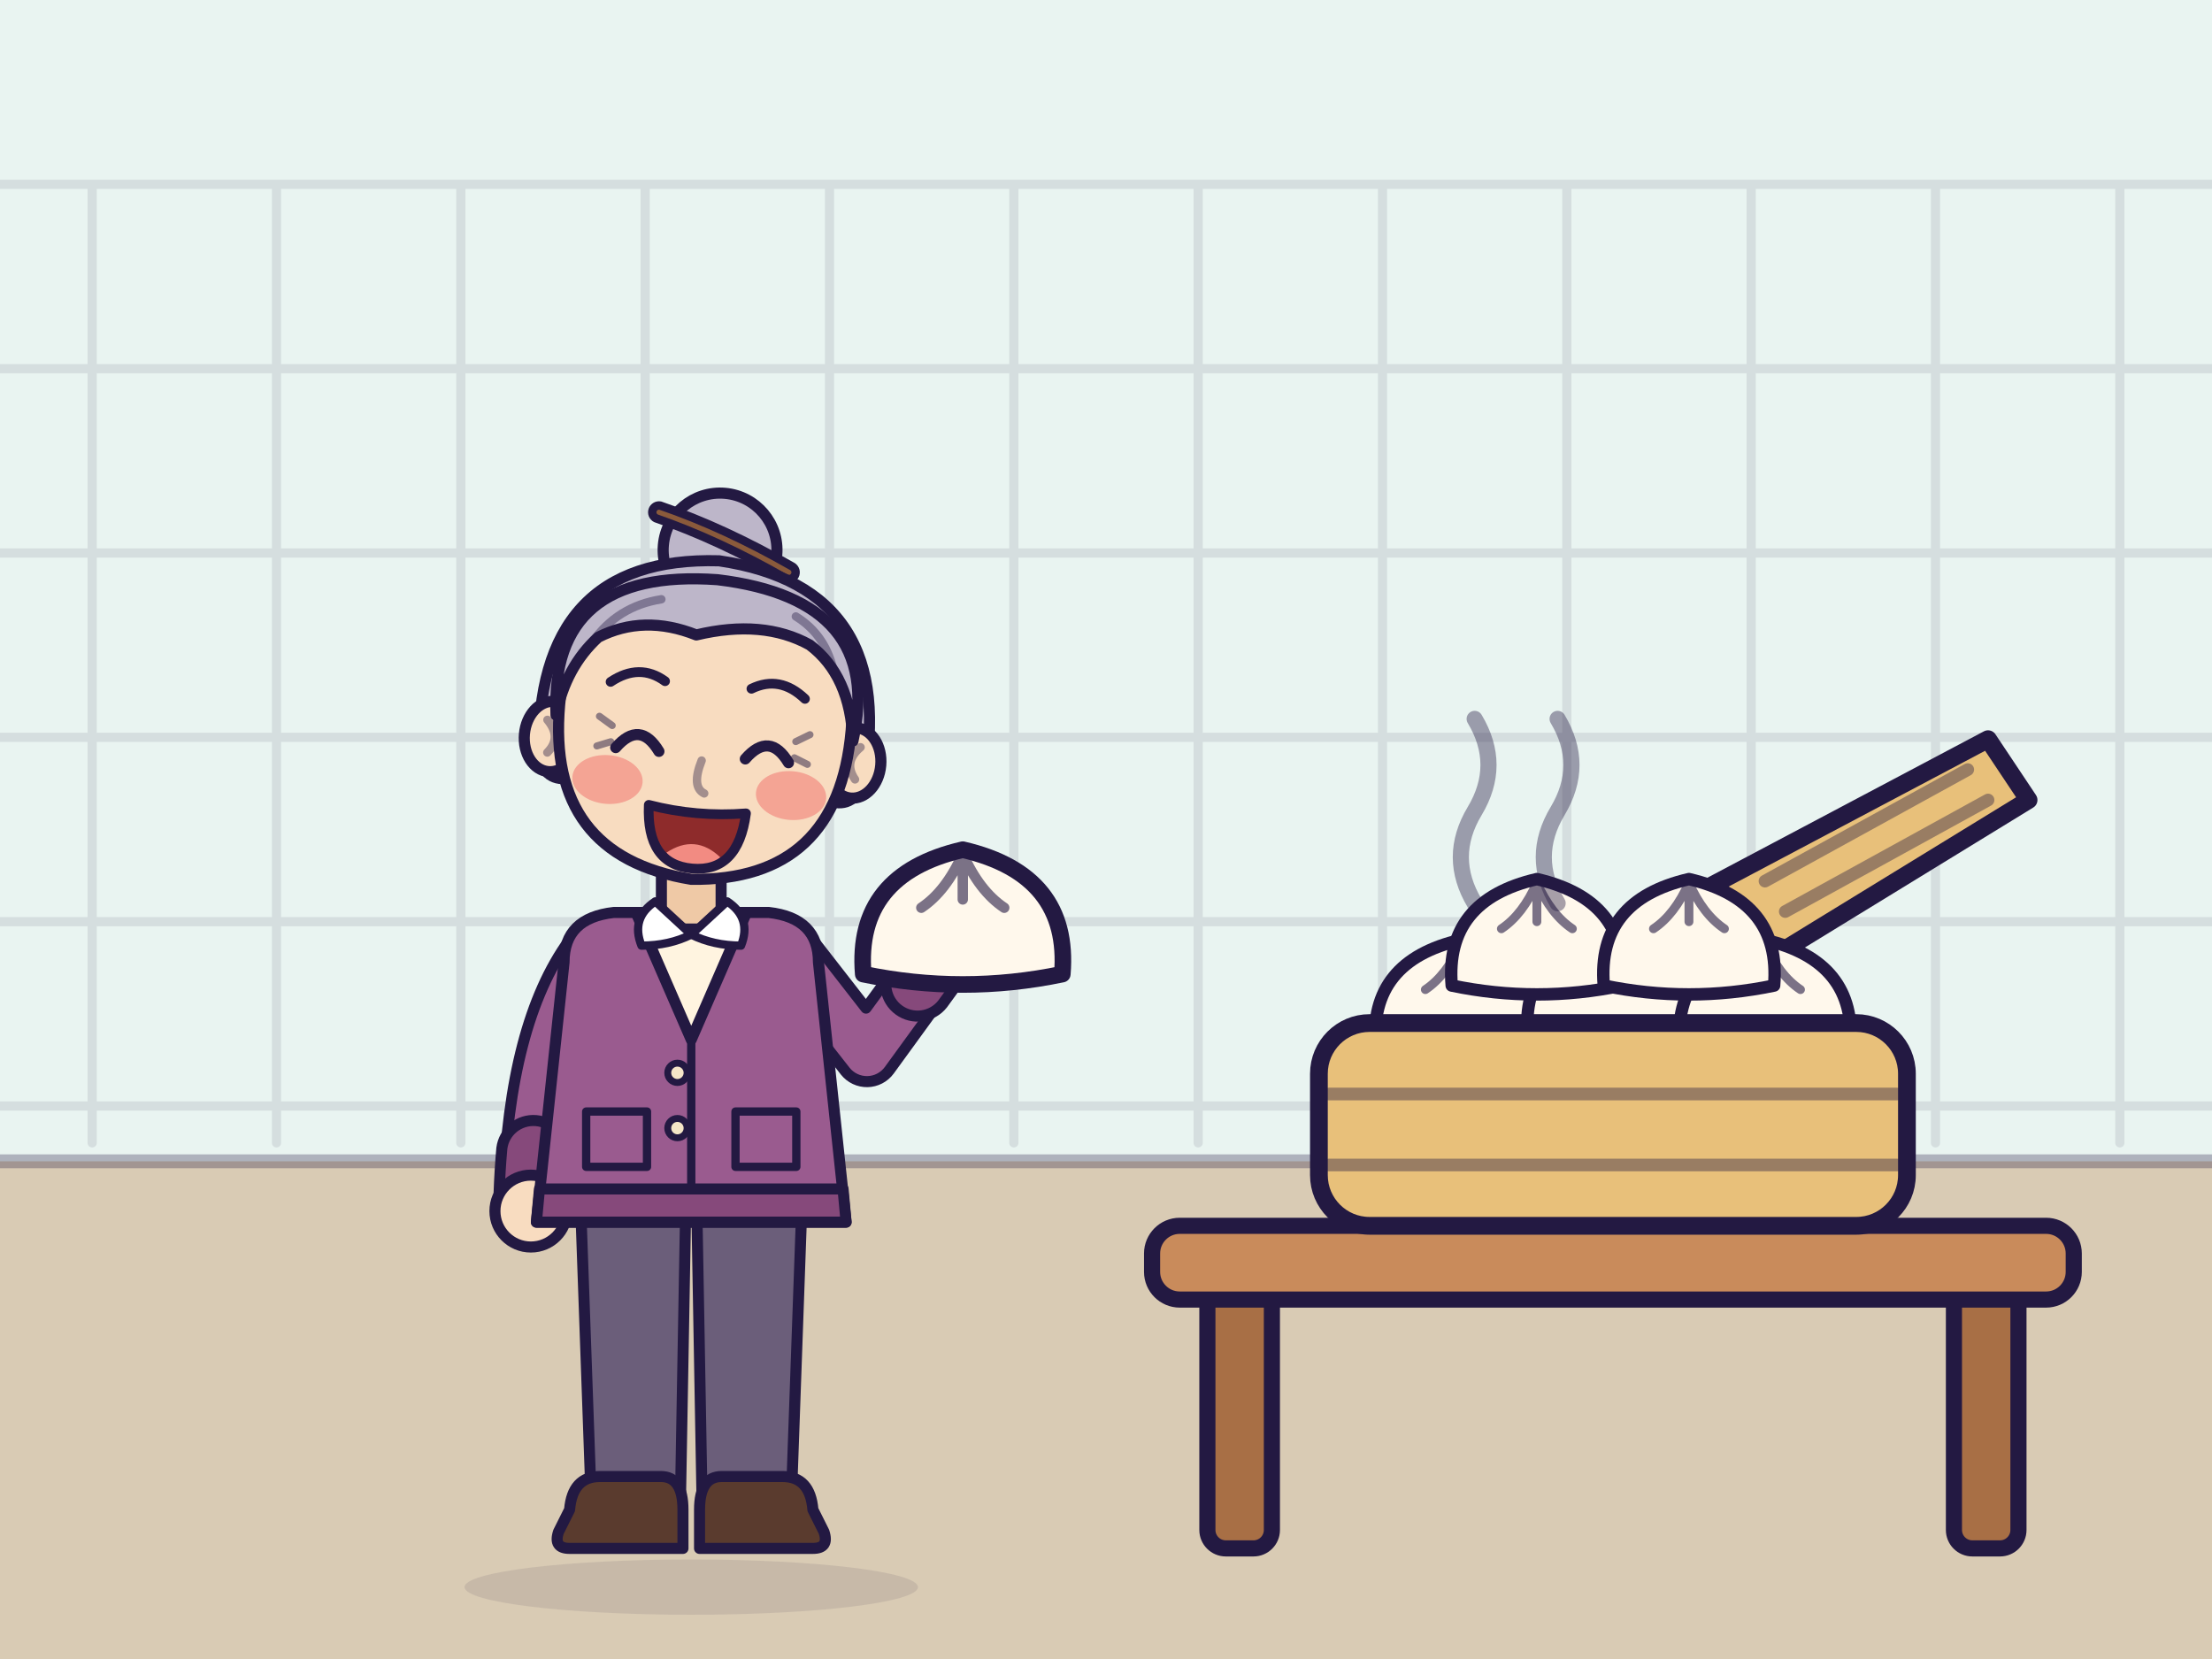
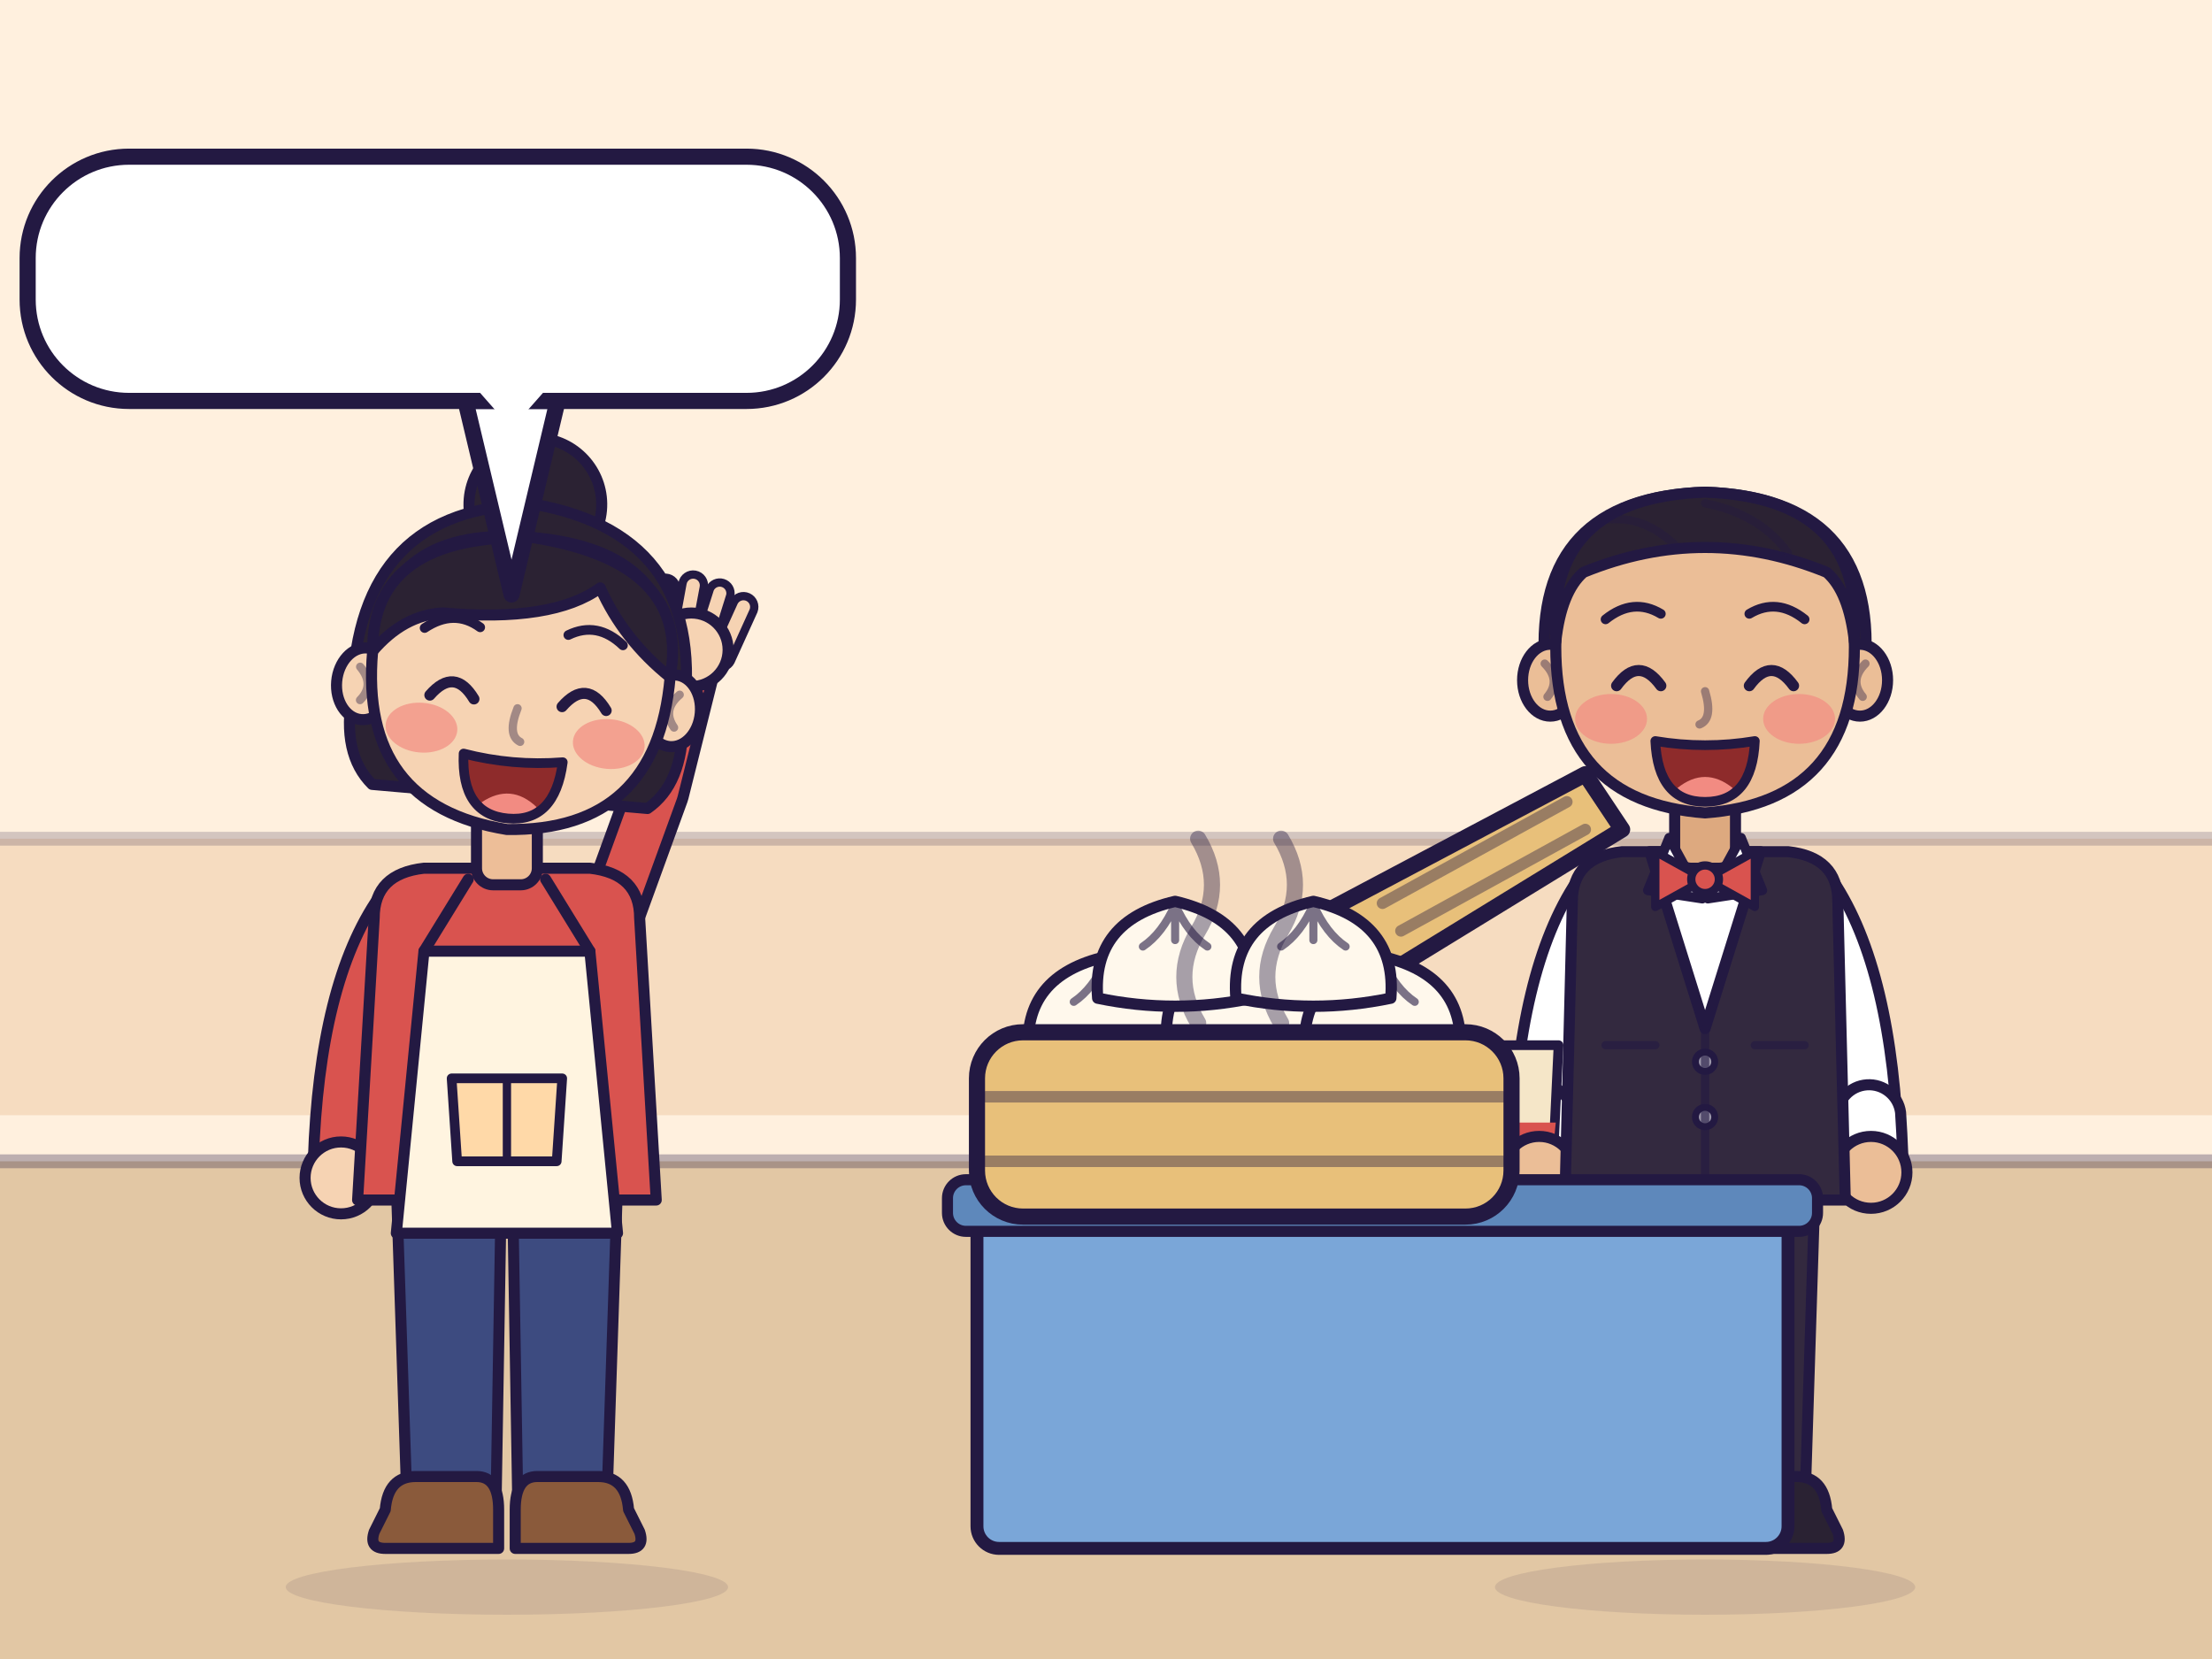
- <svg xmlns="http://www.w3.org/2000/svg" viewBox="0 0 480 360" role="img" aria-label="An open bamboo steamer full of steaming white buns; Grandma picks one up.">
+ <svg xmlns="http://www.w3.org/2000/svg" viewBox="0 0 480 360" role="img" aria-label="At a small eatery, Mom asks the waiter standing next to the bamboo steamer: &quot;有包子吗？&quot;">
  <g stroke="#231942" stroke-width="3.5" stroke-linejoin="round" stroke-linecap="round">
-     <rect x="0" y="0" width="480" height="360" fill="#E9F4F1" stroke="none" />
-     <path d="M20 40L20 248M60 40L60 248M100 40L100 248M140 40L140 248M180 40L180 248M220 40L220 248M260 40L260 248M300 40L300 248M340 40L340 248M380 40L380 248M420 40L420 248M460 40L460 248M0 40L480 40M0 80L480 80M0 120L480 120M0 160L480 160M0 200L480 200M0 240L480 240" fill="none" stroke-width="2" opacity="0.1" />
-     <rect x="0" y="252" width="480" height="108" fill="#D9CBB4" stroke="none" />
+     <rect x="0" y="0" width="480" height="360" fill="#FFF0DE" stroke="none" />
+     <rect x="0" y="182" width="480" height="60" fill="#F6DCC0" stroke="none" />
+     <path d="M0 182L480 182" fill="none" stroke-width="3" opacity="0.2" />
+     <rect x="0" y="252" width="480" height="108" fill="#E2C7A4" stroke="none" />
    <path d="M0 252L480 252" fill="none" stroke-width="3" opacity="0.3" />
-     <g transform="translate(350 336)">
-       <g class="prop p-table">
-         <rect x="-88" y="-58" width="14" height="58" rx="4" fill="#A86F45" />
-         <rect x="74" y="-58" width="14" height="58" rx="4" fill="#A86F45" />
-         <rect x="-100" y="-70" width="200" height="16" rx="6" fill="#C98B5B" />
-       </g>
-     </g>
-     <g transform="translate(350 266) scale(1.1 1.1)">
-       <g class="prop p-steamer target">
+     <g transform="translate(110 336) scale(0.6 0.6)">
+       <g class="char c-1 ch-mama">
+         <g transform="translate(-150 -432)">
+           <ellipse class="shadow" cx="150" cy="446" rx="80" ry="10" fill="#231942" stroke="none" opacity="0.1" />
+           <g class="figure" stroke="#231942" stroke-width="4" stroke-linejoin="round" stroke-linecap="round">
+             <g class="legs">
+               <path d="M110 300L148 300L146 420L114 420Z" fill="#3D4B80" />
+               <path d="M190 300L152 300L154 420L186 420Z" fill="#3D4B80" />
+               <path d="M147 418Q147 406 139 406L117 406Q107 406 106 418L102 426Q100 432 106 432L147 432Z" fill="#8A5A3B" />
+               <path d="M153 418Q153 406 161 406L183 406Q193 406 194 418L198 426Q200 432 194 432L153 432Z" fill="#8A5A3B" />
+             </g>
+             <g transform="translate(150 300)">
+               <g class="upper">
+                 <g transform="translate(-150 -300)">
+                   <g transform="translate(188 202)">
+                     <g class="arm-left act">
+                       <g transform="translate(-188 -202)">
+                         <path d="M197.4 205.4L213.4 161.4A10 10 0 0 0 213.7 160.4L224.6 116.8A10 10 0 0 0 205.2 111.9L194.4 155.1L178.6 198.6A10 10 0 0 0 197.4 205.4Z" fill="#D9534F" />
+                         <path d="M210 104.6L211.2 85.1A3.9 3.9 0 0 0 203.4 84.6L202.2 104.1A3.9 3.9 0 0 0 210 104.6Z" fill="#F6D3B3" stroke-width="3" />
+                         <path d="M217 106.8L221.2 84.4A3.9 3.9 0 0 0 213.5 83L209.4 105.4A3.9 3.9 0 0 0 217 106.8Z" fill="#F6D3B3" stroke-width="3" />
+                         <path d="M224 109L230.8 87.3A3.9 3.9 0 0 0 223.4 85L216.5 106.7A3.9 3.9 0 0 0 224 109Z" fill="#F6D3B3" stroke-width="3" />
+                         <path d="M230.9 111.2L239.2 92.9A3.9 3.9 0 0 0 232.1 89.7L223.8 108A3.9 3.9 0 0 0 230.9 111.2Z" fill="#F6D3B3" stroke-width="3" />
+                         <path d="M218.7 107.6L205.6 95.9A4.3 4.3 0 0 0 199.9 102.2L212.9 114A4.3 4.3 0 0 0 218.7 107.6Z" fill="#F6D3B3" stroke-width="3" />
+                         <circle class="hand" cx="216.7" cy="107" r="13.3" fill="#F6D3B3" />
+                       </g>
+                     </g>
+                   </g>
+                   <g transform="translate(112 202)">
+                     <g class="arm-right">
+                       <g transform="translate(-112 -202)">
+                         <path d="M103.8 196.3Q82.1 227.5 80 291.7A10 10 0 0 0 100 292.3Q101.9 234.1 120.2 207.7A10 10 0 0 0 103.8 196.3Z" fill="#D9534F" />
+                         <circle class="hand" cx="90" cy="298" r="13" fill="#F6D3B3" />
+                       </g>
+                     </g>
+                   </g>
+                   <g class="body">
+                     <path d="M102 204Q102 188 120 186L180 186Q198 188 198 204L204 306L96 306Z" fill="#D9534F" />
+                     <path class="apron" d="M120 216L180 216L190 318L110 318Z" fill="#FFF4E0" />
+                     <path d="M120 216L136 190M180 216L164 190" fill="none" stroke-width="4" />
+                     <path d="M130 262L170 262L168 292L132 292Z" fill="#FFD9A8" stroke-width="3.5" />
+                     <path d="M150 262L150 292" fill="none" stroke-width="3" />
+                     <g class="neck">
+                       <rect x="139" y="164" width="22" height="28" rx="6" fill="#EDBE98" />
+                     </g>
+                   </g>
+                   <g transform="translate(150 172) rotate(5)">
+                     <g class="head">
+                       <g transform="translate(-150 -172)">
+                         <g transform="translate(150 118) scale(1)" stroke-width="4">
+                           <g class="hair-back">
+                             <circle cx="0" cy="-64" r="24" fill="#2B2233" />
+                             <path d="M-60 10Q-64-58 0-64Q64-58 60 10Q62 32 50 42L-50 42Q-62 32-60 10Z" fill="#2B2233" />
+                           </g>
+                           <g class="ears">
+                             <ellipse cx="-56" cy="6" rx="10" ry="13" fill="#F6D3B3" />
+                             <ellipse cx="56" cy="6" rx="10" ry="13" fill="#F6D3B3" />
+                             <path d="M-58 0Q-52 6-57 12" fill="none" stroke-width="3" opacity="0.4" />
+                             <path d="M58 0Q52 6 57 12" fill="none" stroke-width="3" opacity="0.4" />
+                           </g>
+                           <path class="face" d="M-54-6Q-54-52 0-52Q54-52 54-6Q54 50 0 54Q-54 50-54-6Z" fill="#F6D3B3" />
+                           <g class="hair">
+                             <path d="M-54-6Q-58-48 0-52Q58-48 54-6Q36-18 26-36Q10-22-30-22Q-44-20-54-6Z" fill="#2B2233" />
+                           </g>
+                           <g class="cheeks">
+                             <ellipse cx="-34" cy="20" rx="13" ry="9" fill="#F28B82" stroke="none" opacity="0.7" />
+                             <ellipse cx="34" cy="20" rx="13" ry="9" fill="#F28B82" stroke="none" opacity="0.7" />
+                           </g>
+                           <g class="brows">
+                             <path d="M-36-16Q-26-24-16-18M16-18Q26-24 36-16" fill="none" stroke-width="3.5" />
+                           </g>
+                           <g transform="translate(0 4)">
+                             <g class="eyes">
+                               <g transform="translate(0 -4)">
+                                 <path d="M-32 8Q-24-3-16 8M16 8Q24-3 32 8" fill="none" stroke-width="4" />
+                               </g>
+                             </g>
+                           </g>
+                           <g class="nose">
+                             <path d="M0 10Q-3 20 2 22" fill="none" stroke-width="3" opacity="0.4" />
+                           </g>
+                           <g class="mouth">
+                             <path d="M-18 28Q0 31 18 28Q17 50 0 50Q-17 50-18 28Z" fill="#8E2B2B" stroke="none" />
+                             <path d="M-10 45Q0 37 10 45Q6 50 0 50Q-6 50-10 45Z" fill="#F28B82" stroke="none" />
+                             <path d="M-18 28Q0 31 18 28Q17 50 0 50Q-17 50-18 28Z" fill="none" stroke-width="3.5" />
+                           </g>
+                         </g>
+                       </g>
+                     </g>
+                   </g>
+                 </g>
+               </g>
+             </g>
+           </g>
+         </g>
+       </g>
+     </g>
+     <g transform="translate(370 336) scale(-0.6 0.6)">
+       <g class="char c-2 ch-waiter">
+         <g transform="translate(-150 -432)">
+           <ellipse class="shadow" cx="150" cy="446" rx="76" ry="10" fill="#231942" stroke="none" opacity="0.1" />
+           <g class="figure" stroke="#231942" stroke-width="4" stroke-linejoin="round" stroke-linecap="round">
+             <g class="legs">
+               <path d="M110 294L148 294L146 420L114 420Z" fill="#33293F" />
+               <path d="M190 294L152 294L154 420L186 420Z" fill="#33293F" />
+               <path d="M147 418Q147 406 139 406L117 406Q107 406 106 418L102 426Q100 432 106 432L147 432Z" fill="#2A2233" />
+               <path d="M153 418Q153 406 161 406L183 406Q193 406 194 418L198 426Q200 432 194 432L153 432Z" fill="#2A2233" />
+             </g>
+             <g transform="translate(150 294)">
+               <g class="upper">
+                 <g transform="translate(-150 -294)">
+                   <g transform="translate(188 196)">
+                     <g class="arm-left">
+                       <g transform="translate(-188 -196)">
+                         <path d="M179.7 201.5Q198.1 229.2 200 290.3A10 10 0 0 0 220 289.7Q217.9 222.9 196.3 190.5A10 10 0 0 0 179.7 201.5Z" fill="#FFFFFF" />
+                         <path d="M197.8 275.9Q198.3 282.9 198.5 290.4A11.5 11.5 0 0 0 221.5 289.6Q221.2 281.8 220.7 274.3A11.5 11.5 0 0 0 197.8 275.9Z" fill="#FFFFFF" />
+                         <g class="towel">
+                           <path d="M203 250L229 250L231 292L205 292Z" fill="#F5E6C8" stroke-width="3.5" />
+                           <path d="M204 278L230 278L230.5 283L204.5 283Z" fill="#D9534F" stroke="none" />
+                         </g>
+                         <circle class="hand" cx="210" cy="296" r="13" fill="#EBBE97" />
+                       </g>
+                     </g>
+                   </g>
+                   <g transform="translate(112 196)">
+                     <g class="arm-right">
+                       <g transform="translate(-112 -196)">
+                         <path d="M103.7 190.5Q82.1 222.9 80 289.7A10 10 0 0 0 100 290.3Q101.9 229.2 120.3 201.5A10 10 0 0 0 103.7 190.5Z" fill="#FFFFFF" />
+                         <path d="M79.3 274.3Q78.8 281.8 78.5 289.6A11.5 11.5 0 0 0 101.5 290.4Q101.7 282.9 102.2 275.9A11.5 11.5 0 0 0 79.3 274.3Z" fill="#FFFFFF" />
+                         <circle class="hand" cx="90" cy="296" r="13" fill="#EBBE97" />
+                       </g>
+                     </g>
+                   </g>
+                   <g class="body">
+                     <path d="M102 198Q102 182 120 180L180 180Q198 182 198 198L200.7 306L99.3 306Z" fill="#33293F" />
+                     <path d="M130 180L170 180L150 244Z" fill="#FFFFFF" />
+                     <g class="neck">
+                       <rect x="139" y="158" width="22" height="28" rx="6" fill="#DDA97F" />
+                     </g>
+                     <g class="collar">
+                       <path d="M137 175L129.3 194L149 197Z" fill="#FFFFFF" stroke-width="3.5" />
+                       <path d="M163 175L170.7 194L151 197Z" fill="#FFFFFF" stroke-width="3.5" />
+                     </g>
+                     <g class="bowtie">
+                       <path d="M150 190L132 180L132 200Z" fill="#D9534F" stroke-width="3" />
+                       <path d="M150 190L168 180L168 200Z" fill="#D9534F" stroke-width="3" />
+                       <circle cx="150" cy="190" r="5" fill="#D9534F" stroke-width="3" />
+                     </g>
+                     <g class="buttons">
+                       <circle cx="150" cy="256" r="3.5" fill="#9C97AA" stroke-width="2.5" />
+                       <circle cx="150" cy="276" r="3.5" fill="#9C97AA" stroke-width="2.5" />
+                     </g>
+                     <path d="M150 244L150 306" fill="none" stroke-width="3" opacity="0.6" />
+                     <path d="M114 250L132 250M168 250L186 250" fill="none" stroke-width="3" opacity="0.6" />
+                   </g>
+                   <g transform="translate(150 166)">
+                     <g class="head">
+                       <g transform="translate(-150 -166)">
+                         <g transform="translate(150 112) scale(1)" stroke-width="4">
+                           <g class="hair-back">
+                             <path d="M-58 0Q-62-60 0-62Q62-60 58 0Z" fill="#2B2233" />
+                           </g>
+                           <g class="ears">
+                             <ellipse cx="-56" cy="6" rx="10" ry="13" fill="#EBBE97" />
+                             <ellipse cx="56" cy="6" rx="10" ry="13" fill="#EBBE97" />
+                             <path d="M-58 0Q-52 6-57 12" fill="none" stroke-width="3" opacity="0.4" />
+                             <path d="M58 0Q52 6 57 12" fill="none" stroke-width="3" opacity="0.4" />
+                           </g>
+                           <path class="face" d="M-54-6Q-54-52 0-52Q54-52 54-6Q54 50 0 54Q-54 50-54-6Z" fill="#EBBE97" />
+                           <g class="hair">
+                             <path d="M-54-8Q-58-60 0-62Q58-60 54-8Q52-26 44-33Q22-42 0-42Q-22-42-44-33Q-52-26-54-8Z" fill="#2B2233" />
+                             <path d="M-30-40Q-20-54 0-58" fill="none" stroke-width="3" opacity="0.4" />
+                             <path d="M10-42Q22-54 36-52" fill="none" stroke-width="3" opacity="0.4" />
+                           </g>
+                           <g class="cheeks">
+                             <ellipse cx="-34" cy="20" rx="13" ry="9" fill="#F28B82" stroke="none" opacity="0.7" />
+                             <ellipse cx="34" cy="20" rx="13" ry="9" fill="#F28B82" stroke="none" opacity="0.7" />
+                           </g>
+                           <g class="brows">
+                             <path d="M-36-16Q-26-24-16-18M16-18Q26-24 36-16" fill="none" stroke-width="3.5" />
+                           </g>
+                           <g transform="translate(0 4)">
+                             <g class="eyes">
+                               <g transform="translate(0 -4)">
+                                 <path d="M-32 8Q-24-3-16 8M16 8Q24-3 32 8" fill="none" stroke-width="4" />
+                               </g>
+                             </g>
+                           </g>
+                           <g class="nose">
+                             <path d="M0 10Q-3 20 2 22" fill="none" stroke-width="3" opacity="0.4" />
+                           </g>
+                           <g class="mouth">
+                             <path d="M-18 28Q0 31 18 28Q17 50 0 50Q-17 50-18 28Z" fill="#8E2B2B" stroke="none" />
+                             <path d="M-10 45Q0 37 10 45Q6 50 0 50Q-6 50-10 45Z" fill="#F28B82" stroke="none" />
+                             <path d="M-18 28Q0 31 18 28Q17 50 0 50Q-17 50-18 28Z" fill="none" stroke-width="3.5" />
+                           </g>
+                         </g>
+                       </g>
+                     </g>
+                   </g>
+                 </g>
+               </g>
+             </g>
+           </g>
+         </g>
+       </g>
+     </g>
+     <g transform="translate(300 336) scale(0.8 0.8)">
+       <g class="prop p-counter">
+         <rect x="-110" y="-92" width="220" height="92" rx="6" fill="#7AA6D8" />
+         <rect x="-118" y="-100" width="236" height="14" rx="5" fill="#5E88BB" stroke-width="3" />
+       </g>
+     </g>
+     <g transform="translate(270 264)">
+       <g class="prop p-steamer">
        <path d="M6-60L74-96L82-84L20-46Z" fill="#E8C07A" />
        <path d="M30-68L70-90M34-62L74-84" fill="none" stroke-width="2.5" opacity="0.4" />
        <g class="bun" transform="translate(-30 -34) scale(0.7)">
          <path d="M-24-2Q-26-26 0-32Q26-26 24-2Q0 3-24-2Z" fill="#FFF8EC" />
          <path d="M0-31Q-4-22-10-18M0-31Q4-22 10-18M0-31L0-20" fill="none" stroke-width="2.5" opacity="0.6" />
        </g>
        <g class="bun" transform="translate(0 -36) scale(0.7)">
          <path d="M-24-2Q-26-26 0-32Q26-26 24-2Q0 3-24-2Z" fill="#FFF8EC" />
          <path d="M0-31Q-4-22-10-18M0-31Q4-22 10-18M0-31L0-20" fill="none" stroke-width="2.5" opacity="0.6" />
        </g>
        <g class="bun" transform="translate(30 -34) scale(0.7)">
          <path d="M-24-2Q-26-26 0-32Q26-26 24-2Q0 3-24-2Z" fill="#FFF8EC" />
          <path d="M0-31Q-4-22-10-18M0-31Q4-22 10-18M0-31L0-20" fill="none" stroke-width="2.5" opacity="0.6" />
        </g>
        <g class="bun" transform="translate(-15 -46) scale(0.7)">
          <path d="M-24-2Q-26-26 0-32Q26-26 24-2Q0 3-24-2Z" fill="#FFF8EC" />
          <path d="M0-31Q-4-22-10-18M0-31Q4-22 10-18M0-31L0-20" fill="none" stroke-width="2.5" opacity="0.6" />
        </g>
        <g class="bun" transform="translate(15 -46) scale(0.7)">
          <path d="M-24-2Q-26-26 0-32Q26-26 24-2Q0 3-24-2Z" fill="#FFF8EC" />
          <path d="M0-31Q-4-22-10-18M0-31Q4-22 10-18M0-31L0-20" fill="none" stroke-width="2.5" opacity="0.6" />
        </g>
        <rect x="-58" y="-40" width="116" height="40" rx="10" fill="#E8C07A" />
        <path d="M-56-26L56-26M-56-12L56-12" fill="none" stroke-width="2.5" opacity="0.4" />
      </g>
    </g>
-     <g transform="translate(330 196)">
-       <g class="prop p-steam sway">
+     <g transform="translate(270 222)">
+       <g class="prop p-steam">
        <path d="M-10 0Q-16-10-10-20Q-4-30-10-40M8 0Q2-10 8-20Q14-30 8-40" fill="none" stroke-width="3.5" opacity="0.4" />
      </g>
    </g>
-     <g transform="translate(150 336) scale(0.6 0.6)">
-       <g class="char c-1 ch-nainai">
-         <g transform="translate(-150 -432)">
-           <ellipse class="shadow" cx="150" cy="446" rx="82" ry="10" fill="#231942" stroke="none" opacity="0.1" />
-           <g class="figure" stroke="#231942" stroke-width="4" stroke-linejoin="round" stroke-linecap="round">
-             <g class="legs">
-               <path d="M110 308L148 308L146 420L114 420Z" fill="#6B5E7A" />
-               <path d="M190 308L152 308L154 420L186 420Z" fill="#6B5E7A" />
-               <path d="M147 418Q147 406 139 406L117 406Q107 406 106 418L102 426Q100 432 106 432L147 432Z" fill="#5A3B2E" />
-               <path d="M153 418Q153 406 161 406L183 406Q193 406 194 418L198 426Q200 432 194 432L153 432Z" fill="#5A3B2E" />
-             </g>
-             <g transform="translate(150 308)">
-               <g class="upper">
-                 <g transform="translate(-150 -308)">
-                   <g transform="translate(186 218)">
-                     <g class="arm-left act">
-                       <g transform="translate(-186 -218)">
-                         <path d="M178.1 224.2L205.7 259.4A10 10 0 0 0 221.6 259.1L246.9 224.3A10 10 0 0 0 230.7 212.6L213.2 236.6L193.9 211.8A10 10 0 0 0 178.1 224.2Z" fill="#9A5B8F" />
-                         <path d="M240.9 235.1L248.1 225.2A11.5 11.5 0 0 0 229.5 211.7L222.3 221.6A11.5 11.5 0 0 0 240.9 235.1Z" fill="#86497B" />
-                         <circle class="hand" cx="241.7" cy="214.4" r="13" fill="#F8DCC0" />
-                       </g>
-                     </g>
-                   </g>
-                   <g transform="translate(114 218)">
-                     <g class="arm-right">
-                       <g transform="translate(-114 -218)">
-                         <path d="M105.9 212.1Q84.1 242.1 82 303.7A10 10 0 0 0 102 304.3Q103.9 248.9 122.1 223.9A10 10 0 0 0 105.9 212.1Z" fill="#9A5B8F" />
-                         <path d="M81.5 287.3Q80.8 295.1 80.5 303.6A11.5 11.5 0 0 0 103.5 304.4Q103.8 296.5 104.4 289.2A11.5 11.5 0 0 0 81.5 287.3Z" fill="#86497B" />
-                         <circle class="hand" cx="92" cy="310" r="13" fill="#F8DCC0" />
-                       </g>
-                     </g>
-                   </g>
-                   <g class="body">
-                     <path d="M104 220Q104 204 122 202L178 202Q196 204 196 220L206 314L94 314Z" fill="#9A5B8F" />
-                     <path d="M95.1 302L204.9 302L206 314L94 314Z" fill="#86497B" />
-                     <path d="M130 202L170 202L150 248Z" fill="#FFF4E0" />
-                     <g class="neck">
-                       <rect x="139.2" y="182" width="21.6" height="26" rx="6" fill="#EFC9A6" />
-                     </g>
-                     <path d="M137 198Q128 204 132 214Q142 214 150 210Z" fill="#FFFFFF" stroke-width="3" />
-                     <path d="M163 198Q172 204 168 214Q158 214 150 210Z" fill="#FFFFFF" stroke-width="3" />
-                     <path d="M150 248L150 302" fill="none" stroke-width="3" />
-                     <g class="buttons">
-                       <circle cx="145" cy="260" r="3.5" fill="#F5E6C8" stroke-width="2.5" />
-                       <circle cx="145" cy="280" r="3.5" fill="#F5E6C8" stroke-width="2.5" />
-                     </g>
-                     <path d="M112 274L134 274L134 294L112 294Z" fill="#9A5B8F" stroke-width="3" />
-                     <path d="M166 274L188 274L188 294L166 294Z" fill="#9A5B8F" stroke-width="3" />
-                   </g>
-                   <g transform="translate(150 190) rotate(5)">
-                     <g class="head">
-                       <g transform="translate(-150 -190)">
-                         <g transform="translate(150 137.1) scale(0.98)" stroke-width="4.1">
-                           <g class="hair-back">
-                             <circle cx="0" cy="-68" r="21" fill="#BDB6C9" />
-                             <path d="M-24.6-77.6Q-0.8-71.6 25-59.7A2.5 2.5 0 0 0 27-64.3Q0.8-76.4-23.4-82.4A2.5 2.5 0 0 0-24.6-77.6Z" fill="#8A5A3B" stroke-width="3.1" />
-                             <path d="M-60 14Q-68-60 0-64Q68-60 60 14Q56 24 46 20L-46 20Q-56 24-60 14Z" fill="#BDB6C9" />
-                           </g>
-                           <g class="ears">
-                             <ellipse cx="-56" cy="6" rx="10" ry="13" fill="#F8DCC0" />
-                             <ellipse cx="56" cy="6" rx="10" ry="13" fill="#F8DCC0" />
-                             <path d="M-58 0Q-52 6-57 12" fill="none" stroke-width="3.1" opacity="0.4" />
-                             <path d="M58 0Q52 6 57 12" fill="none" stroke-width="3.1" opacity="0.4" />
-                           </g>
-                           <path class="face" d="M-54-6Q-54-52 0-52Q54-52 54-6Q54 50 0 54Q-54 50-54-6Z" fill="#F8DCC0" />
-                           <g class="hair">
-                             <path d="M-55-2Q-62-56 0-57Q62-55 55-2Q52-26 36-36Q18-44-6-36Q-26-42-42-32Q-53-20-55-2Z" fill="#BDB6C9" />
-                             <path d="M30-46Q42-40 46-26" fill="none" stroke-width="3.1" opacity="0.4" />
-                             <path d="M-20-48Q-36-44-44-30" fill="none" stroke-width="3.1" opacity="0.4" />
-                           </g>
-                           <g class="cheeks">
-                             <ellipse cx="-34" cy="20" rx="13" ry="9" fill="#F28B82" stroke="none" opacity="0.7" />
-                             <ellipse cx="34" cy="20" rx="13" ry="9" fill="#F28B82" stroke="none" opacity="0.7" />
-                           </g>
-                           <g class="brows">
-                             <path d="M-36-16Q-26-24-16-18M16-18Q26-24 36-16" fill="none" stroke-width="3.6" />
-                           </g>
-                           <g transform="translate(0 4)">
-                             <g class="eyes">
-                               <g transform="translate(0 -4)">
-                                 <path d="M-32 8Q-24-3-16 8M16 8Q24-3 32 8" fill="none" stroke-width="4.1" />
-                               </g>
-                             </g>
-                           </g>
-                           <g class="nose">
-                             <path d="M0 10Q-3 20 2 22" fill="none" stroke-width="3.1" opacity="0.4" />
-                           </g>
-                           <g class="mouth">
-                             <path d="M-18 28Q0 31 18 28Q17 50 0 50Q-17 50-18 28Z" fill="#8E2B2B" stroke="none" />
-                             <path d="M-10 45Q0 37 10 45Q6 50 0 50Q-6 50-10 45Z" fill="#F28B82" stroke="none" />
-                             <path d="M-18 28Q0 31 18 28Q17 50 0 50Q-17 50-18 28Z" fill="none" stroke-width="3.6" />
-                           </g>
-                           <g class="wrinkles">
-                             <path d="M-39-3L-34 0M-39 8L-34 6M39-3L34 0M39 8L34 6" fill="none" stroke-width="2.6" opacity="0.5" />
-                           </g>
-                         </g>
-                       </g>
-                     </g>
-                   </g>
-                   <g transform="translate(248.2 227.3) scale(1.5 1.5)">
-                     <g class="prop p-baozi">
-                       <path d="M-24-2Q-26-26 0-32Q26-26 24-2Q0 3-24-2Z" fill="#FFF8EC" />
-                       <path d="M0-31Q-4-22-10-18M0-31Q4-22 10-18M0-31L0-20" fill="none" stroke-width="2.5" opacity="0.6" />
-                     </g>
-                   </g>
-                 </g>
-               </g>
-             </g>
-           </g>
+     <g transform="translate(111 129)">
+       <g class="bubble b-1 has-text line-0">
+         <g transform="translate(-111 -129)">
+           <path d="M101 87L111 129L121 87Z" fill="#FFFFFF" />
+           <rect x="6" y="34" width="178" height="53" rx="22" fill="#FFFFFF" />
+           <path d="M102.2 83L111 93L119.8 83Z" fill="#FFFFFF" stroke="none" />
        </g>
      </g>
    </g>
  </g>
</svg>
